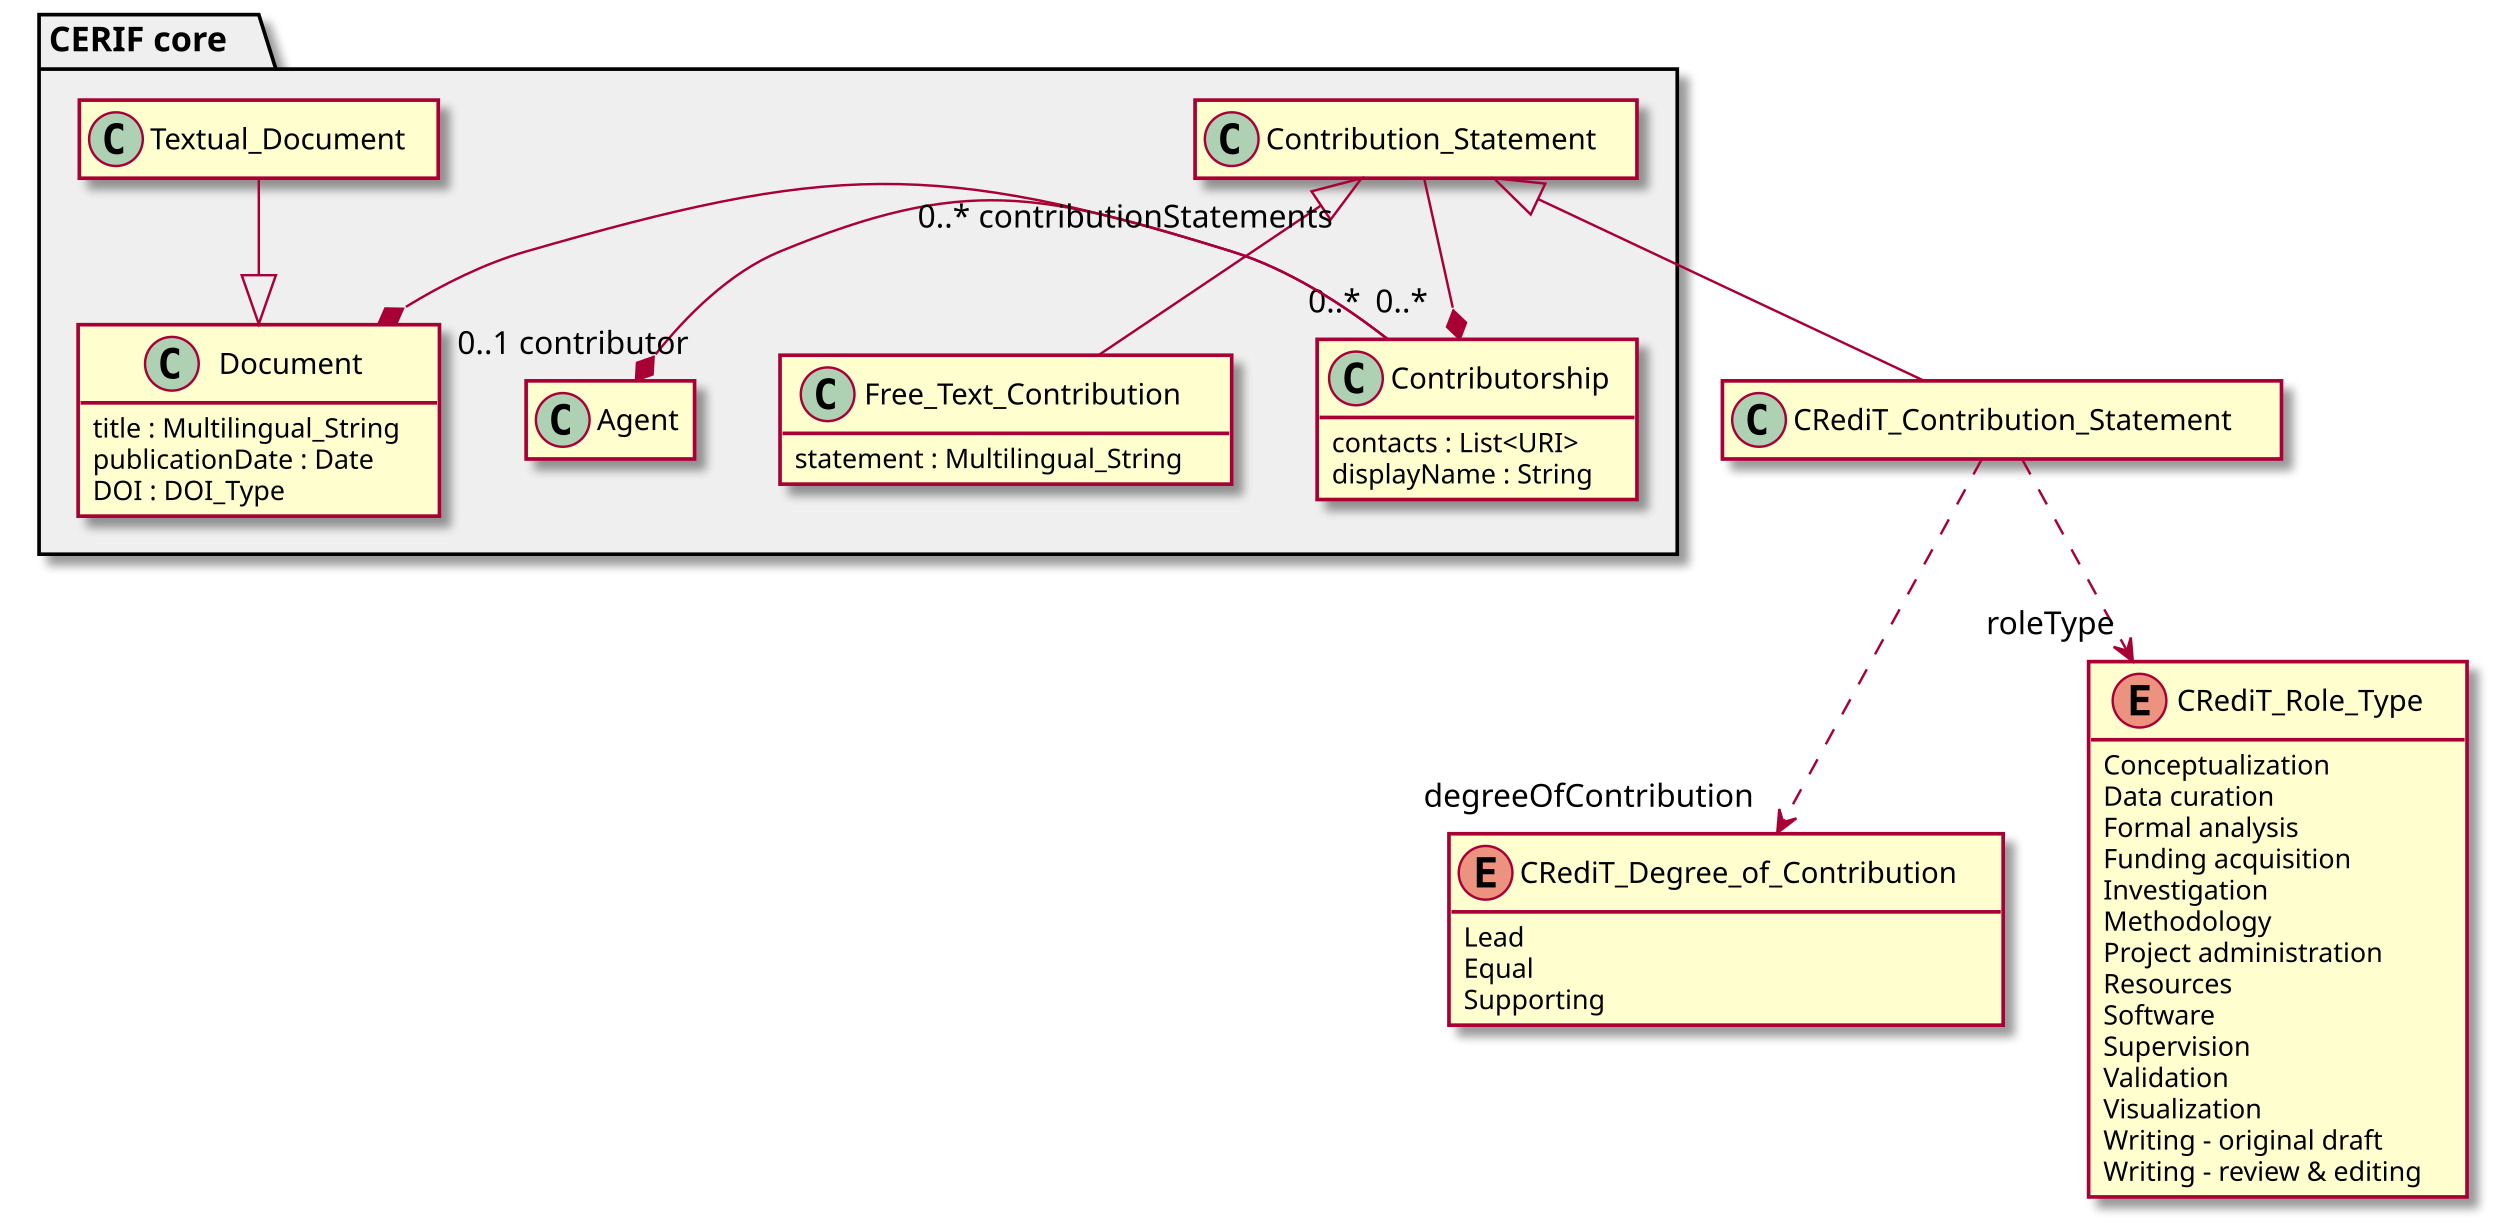
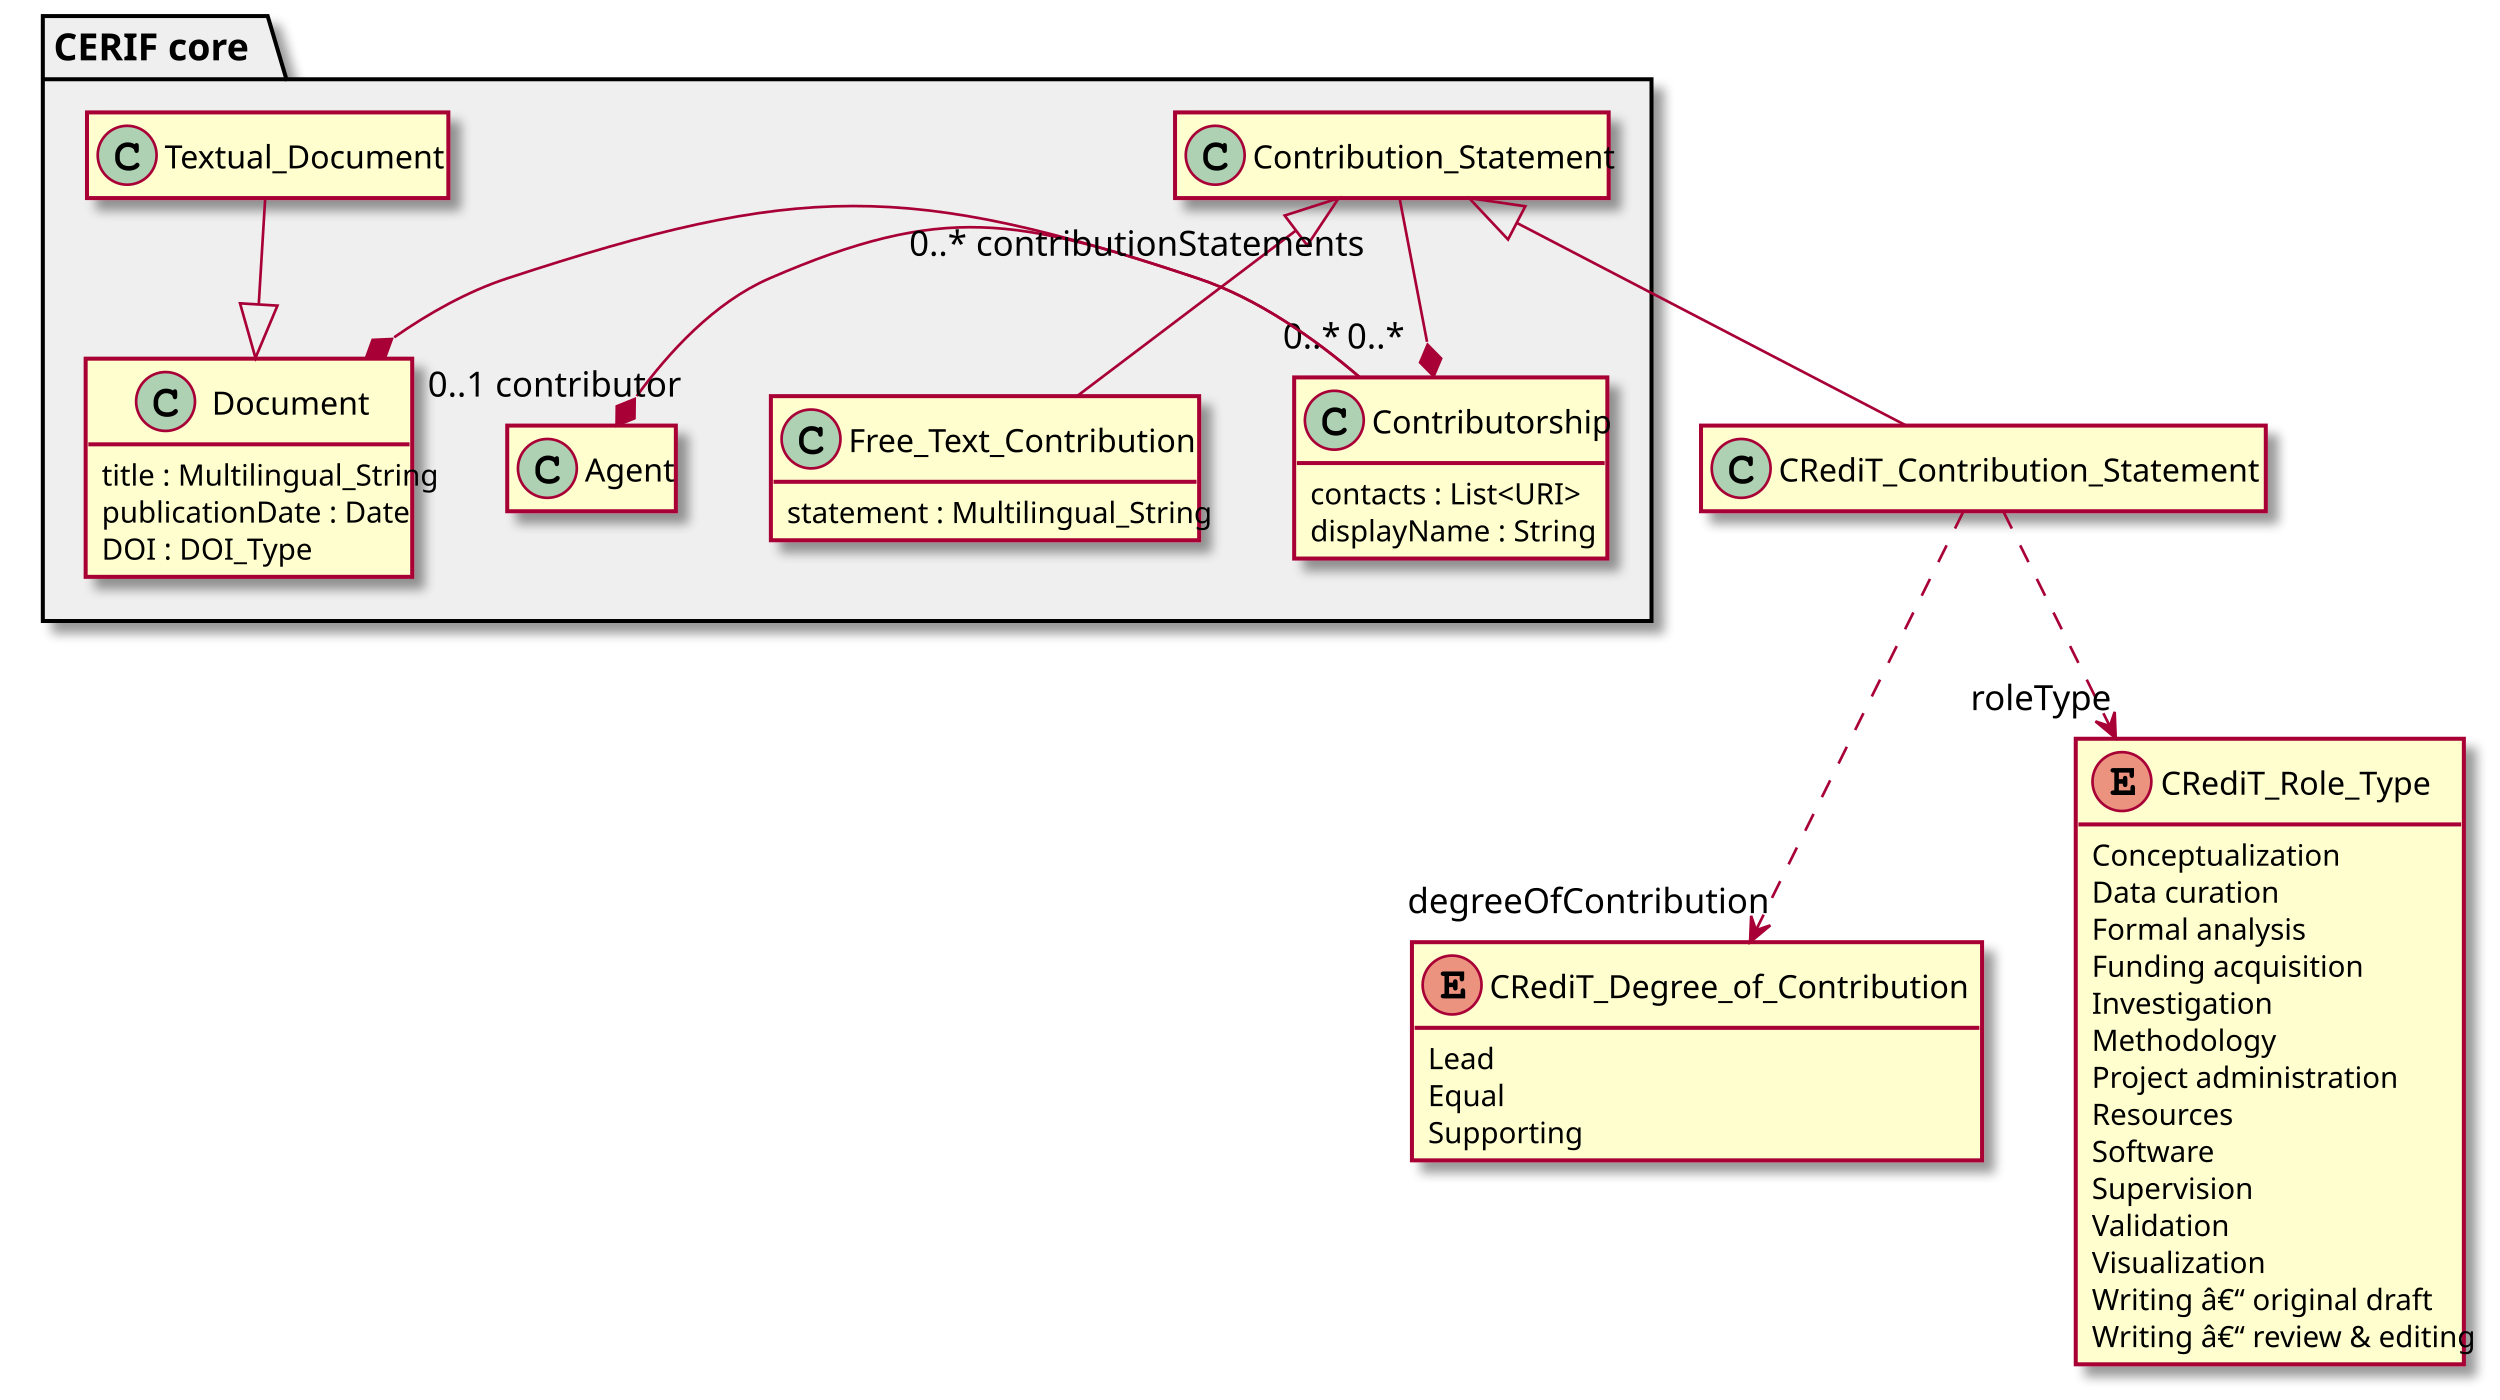
- <svg xmlns="http://www.w3.org/2000/svg" contentScriptType="application/ecmascript" contentStyleType="text/css" height="504px" preserveAspectRatio="none" style="width:1024px;height:504px;background:#FFFFFF;" version="1.1" viewBox="0 0 1024 504" width="1024px" zoomAndPan="magnify">
+ <svg xmlns="http://www.w3.org/2000/svg" contentScriptType="application/ecmascript" contentStyleType="text/css" height="523px" preserveAspectRatio="none" style="width:934px;height:523px;background:#FFFFFF;" version="1.1" viewBox="0 0 934 523" width="934px" zoomAndPan="magnify">
  <defs>
-     <filter height="300%" id="f1c34ge7kkipke" width="300%" x="-1" y="-1">
+     <filter height="300%" id="f1ee1w7j15xcso" width="300%" x="-1" y="-1">
      <feGaussianBlur result="blurOut" stdDeviation="2.0" />
      <feColorMatrix in="blurOut" result="blurOut2" type="matrix" values="0 0 0 0 0 0 0 0 0 0 0 0 0 0 0 0 0 0 .4 0" />
      <feOffset dx="4.0" dy="4.0" in="blurOut2" result="blurOut3" />
      <feBlend in="SourceGraphic" in2="blurOut3" mode="normal" />
    </filter>
  </defs>
  <g>
-     <polygon fill="#EFEFEF" filter="url(#f1c34ge7kkipke)" points="16,6,106,6,113,28.297,687,28.297,687,227,16,227,16,6" style="stroke:#000000;stroke-width:1.5;" />
-     <line style="stroke:#000000;stroke-width:1.5;" x1="16" x2="113" y1="28.297" y2="28.297" />
-     <text fill="#000000" font-family="sans-serif" font-size="14" font-weight="bold" lengthAdjust="spacing" textLength="84" x="20" y="20.995">CERIF core</text>
-     <rect codeLine="7" fill="#FEFECE" filter="url(#f1c34ge7kkipke)" height="78.414" id="Document" style="stroke:#A80036;stroke-width:1.5;" width="148" x="32" y="133" />
-     <ellipse cx="70.4" cy="149" fill="#ADD1B2" rx="11" ry="11" style="stroke:#A80036;stroke-width:1.0;" />
-     <path d="M73.369,154.641 Q72.791,154.938 72.15,155.078 Q71.509,155.234 70.806,155.234 Q68.306,155.234 66.978,153.594 Q65.666,151.938 65.666,148.812 Q65.666,145.688 66.978,144.031 Q68.306,142.375 70.806,142.375 Q71.509,142.375 72.15,142.531 Q72.806,142.688 73.369,142.984 L73.369,145.703 Q72.744,145.125 72.15,144.859 Q71.556,144.578 70.931,144.578 Q69.588,144.578 68.9,145.656 Q68.213,146.719 68.213,148.812 Q68.213,150.906 68.9,151.984 Q69.588,153.047 70.931,153.047 Q71.556,153.047 72.15,152.781 Q72.744,152.5 73.369,151.922 L73.369,154.641 Z " fill="#000000" />
-     <text fill="#000000" font-family="sans-serif" font-size="12" lengthAdjust="spacing" textLength="64" x="89.6" y="153.154">Document</text>
-     <line style="stroke:#A80036;stroke-width:1.5;" x1="33" x2="179" y1="165" y2="165" />
-     <text fill="#000000" font-family="sans-serif" font-size="11" lengthAdjust="spacing" textLength="136" x="38" y="179.21">title : Multilingual_String</text>
-     <text fill="#000000" font-family="sans-serif" font-size="11" lengthAdjust="spacing" textLength="125" x="38" y="192.015">publicationDate : Date</text>
-     <text fill="#000000" font-family="sans-serif" font-size="11" lengthAdjust="spacing" textLength="85" x="38" y="204.82">DOI : DOI_Type</text>
-     <rect codeLine="12" fill="#FEFECE" filter="url(#f1c34ge7kkipke)" height="32" id="Textual_Document" style="stroke:#A80036;stroke-width:1.5;" width="147" x="32.5" y="41" />
-     <ellipse cx="47.5" cy="57" fill="#ADD1B2" rx="11" ry="11" style="stroke:#A80036;stroke-width:1.0;" />
-     <path d="M50.469,62.641 Q49.891,62.938 49.25,63.078 Q48.609,63.234 47.906,63.234 Q45.406,63.234 44.078,61.594 Q42.766,59.938 42.766,56.812 Q42.766,53.688 44.078,52.031 Q45.406,50.375 47.906,50.375 Q48.609,50.375 49.25,50.531 Q49.906,50.688 50.469,50.984 L50.469,53.703 Q49.844,53.125 49.25,52.859 Q48.656,52.578 48.031,52.578 Q46.688,52.578 46,53.656 Q45.312,54.719 45.312,56.812 Q45.312,58.906 46,59.984 Q46.688,61.047 48.031,61.047 Q48.656,61.047 49.25,60.781 Q49.844,60.5 50.469,59.922 L50.469,62.641 Z " fill="#000000" />
-     <text fill="#000000" font-family="sans-serif" font-size="12" lengthAdjust="spacing" textLength="115" x="61.5" y="61.154">Textual_Document</text>
-     <rect codeLine="37" fill="#FEFECE" filter="url(#f1c34ge7kkipke)" height="65.609" id="Contributorship" style="stroke:#A80036;stroke-width:1.5;" width="131" x="539.5" y="139" />
-     <ellipse cx="555.4" cy="155" fill="#ADD1B2" rx="11" ry="11" style="stroke:#A80036;stroke-width:1.0;" />
-     <path d="M558.369,160.641 Q557.791,160.938 557.15,161.078 Q556.509,161.234 555.806,161.234 Q553.306,161.234 551.978,159.594 Q550.666,157.938 550.666,154.812 Q550.666,151.688 551.978,150.031 Q553.306,148.375 555.806,148.375 Q556.509,148.375 557.15,148.531 Q557.806,148.688 558.369,148.984 L558.369,151.703 Q557.744,151.125 557.15,150.859 Q556.556,150.578 555.931,150.578 Q554.587,150.578 553.9,151.656 Q553.212,152.719 553.212,154.812 Q553.212,156.906 553.9,157.984 Q554.587,159.047 555.931,159.047 Q556.556,159.047 557.15,158.781 Q557.744,158.5 558.369,157.922 L558.369,160.641 Z " fill="#000000" />
-     <text fill="#000000" font-family="sans-serif" font-size="12" lengthAdjust="spacing" textLength="97" x="569.6" y="159.154">Contributorship</text>
-     <line style="stroke:#A80036;stroke-width:1.5;" x1="540.5" x2="669.5" y1="171" y2="171" />
-     <text fill="#000000" font-family="sans-serif" font-size="11" lengthAdjust="spacing" textLength="116" x="545.5" y="185.21">contacts : List&lt;URI&gt;</text>
-     <text fill="#000000" font-family="sans-serif" font-size="11" lengthAdjust="spacing" textLength="119" x="545.5" y="198.015">displayName : String</text>
-     <rect codeLine="41" fill="#FEFECE" filter="url(#f1c34ge7kkipke)" height="32" id="Contribution_Statement" style="stroke:#A80036;stroke-width:1.5;" width="181" x="489.5" y="41" />
-     <ellipse cx="504.5" cy="57" fill="#ADD1B2" rx="11" ry="11" style="stroke:#A80036;stroke-width:1.0;" />
-     <path d="M507.469,62.641 Q506.891,62.938 506.25,63.078 Q505.609,63.234 504.906,63.234 Q502.406,63.234 501.078,61.594 Q499.766,59.938 499.766,56.812 Q499.766,53.688 501.078,52.031 Q502.406,50.375 504.906,50.375 Q505.609,50.375 506.25,50.531 Q506.906,50.688 507.469,50.984 L507.469,53.703 Q506.844,53.125 506.25,52.859 Q505.656,52.578 505.031,52.578 Q503.688,52.578 503,53.656 Q502.312,54.719 502.312,56.812 Q502.312,58.906 503,59.984 Q503.688,61.047 505.031,61.047 Q505.656,61.047 506.25,60.781 Q506.844,60.5 507.469,59.922 L507.469,62.641 Z " fill="#000000" />
-     <text fill="#000000" font-family="sans-serif" font-size="12" lengthAdjust="spacing" textLength="149" x="518.5" y="61.154">Contribution_Statement</text>
-     <rect codeLine="43" fill="#FEFECE" filter="url(#f1c34ge7kkipke)" height="52.805" id="Free_Text_Contribution" style="stroke:#A80036;stroke-width:1.5;" width="185" x="319.5" y="145.5" />
-     <ellipse cx="339" cy="161.5" fill="#ADD1B2" rx="11" ry="11" style="stroke:#A80036;stroke-width:1.0;" />
-     <path d="M341.969,167.141 Q341.391,167.438 340.75,167.578 Q340.109,167.734 339.406,167.734 Q336.906,167.734 335.578,166.094 Q334.266,164.438 334.266,161.312 Q334.266,158.188 335.578,156.531 Q336.906,154.875 339.406,154.875 Q340.109,154.875 340.75,155.031 Q341.406,155.188 341.969,155.484 L341.969,158.203 Q341.344,157.625 340.75,157.359 Q340.156,157.078 339.531,157.078 Q338.188,157.078 337.5,158.156 Q336.812,159.219 336.812,161.312 Q336.812,163.406 337.5,164.484 Q338.188,165.547 339.531,165.547 Q340.156,165.547 340.75,165.281 Q341.344,165 341.969,164.422 L341.969,167.141 Z " fill="#000000" />
-     <text fill="#000000" font-family="sans-serif" font-size="12" lengthAdjust="spacing" textLength="143" x="354" y="165.654">Free_Text_Contribution</text>
-     <line style="stroke:#A80036;stroke-width:1.5;" x1="320.5" x2="503.5" y1="177.5" y2="177.5" />
-     <text fill="#000000" font-family="sans-serif" font-size="11" lengthAdjust="spacing" textLength="173" x="325.5" y="191.71">statement : Multilingual_String</text>
-     <rect fill="#FEFECE" filter="url(#f1c34ge7kkipke)" height="32" id="Agent" style="stroke:#A80036;stroke-width:1.5;" width="69" x="215.5" y="156" />
-     <ellipse cx="230.5" cy="172" fill="#ADD1B2" rx="11" ry="11" style="stroke:#A80036;stroke-width:1.0;" />
-     <path d="M233.469,177.641 Q232.891,177.938 232.25,178.078 Q231.609,178.234 230.906,178.234 Q228.406,178.234 227.078,176.594 Q225.766,174.938 225.766,171.812 Q225.766,168.688 227.078,167.031 Q228.406,165.375 230.906,165.375 Q231.609,165.375 232.25,165.531 Q232.906,165.688 233.469,165.984 L233.469,168.703 Q232.844,168.125 232.25,167.859 Q231.656,167.578 231.031,167.578 Q229.688,167.578 229,168.656 Q228.312,169.719 228.312,171.812 Q228.312,173.906 229,174.984 Q229.688,176.047 231.031,176.047 Q231.656,176.047 232.25,175.781 Q232.844,175.5 233.469,174.922 L233.469,177.641 Z " fill="#000000" />
-     <text fill="#000000" font-family="sans-serif" font-size="12" lengthAdjust="spacing" textLength="37" x="244.5" y="176.154">Agent</text>
-     <rect codeLine="50" fill="#FEFECE" filter="url(#f1c34ge7kkipke)" height="32" id="CRediT_Contribution_Statement" style="stroke:#A80036;stroke-width:1.5;" width="229" x="705.5" y="156" />
-     <ellipse cx="720.5" cy="172" fill="#ADD1B2" rx="11" ry="11" style="stroke:#A80036;stroke-width:1.0;" />
-     <path d="M723.469,177.641 Q722.891,177.938 722.25,178.078 Q721.609,178.234 720.906,178.234 Q718.406,178.234 717.078,176.594 Q715.766,174.938 715.766,171.812 Q715.766,168.688 717.078,167.031 Q718.406,165.375 720.906,165.375 Q721.609,165.375 722.25,165.531 Q722.906,165.688 723.469,165.984 L723.469,168.703 Q722.844,168.125 722.25,167.859 Q721.656,167.578 721.031,167.578 Q719.688,167.578 719,168.656 Q718.312,169.719 718.312,171.812 Q718.312,173.906 719,174.984 Q719.688,176.047 721.031,176.047 Q721.656,176.047 722.25,175.781 Q722.844,175.5 723.469,174.922 L723.469,177.641 Z " fill="#000000" />
-     <text fill="#000000" font-family="sans-serif" font-size="12" lengthAdjust="spacing" textLength="197" x="734.5" y="176.154">CRediT_Contribution_Statement</text>
-     <rect codeLine="52" fill="#FEFECE" filter="url(#f1c34ge7kkipke)" height="78.414" id="CRediT_Degree_of_Contribution" style="stroke:#A80036;stroke-width:1.5;" width="227" x="593.5" y="341.5" />
-     <ellipse cx="608.5" cy="357.5" fill="#EB937F" rx="11" ry="11" style="stroke:#A80036;stroke-width:1.0;" />
-     <path d="M612.609,363.5 L604.891,363.5 L604.891,351.109 L612.609,351.109 L612.609,353.266 L607.344,353.266 L607.344,355.938 L612.109,355.938 L612.109,358.094 L607.344,358.094 L607.344,361.344 L612.609,361.344 L612.609,363.5 Z " fill="#000000" />
-     <text fill="#000000" font-family="sans-serif" font-size="12" lengthAdjust="spacing" textLength="195" x="622.5" y="361.654">CRediT_Degree_of_Contribution</text>
-     <line style="stroke:#A80036;stroke-width:1.5;" x1="594.5" x2="819.5" y1="373.5" y2="373.5" />
-     <text fill="#000000" font-family="sans-serif" font-size="11" lengthAdjust="spacing" textLength="27" x="599.5" y="387.71">Lead</text>
-     <text fill="#000000" font-family="sans-serif" font-size="11" lengthAdjust="spacing" textLength="31" x="599.5" y="400.515">Equal</text>
-     <text fill="#000000" font-family="sans-serif" font-size="11" lengthAdjust="spacing" textLength="62" x="599.5" y="413.32">Supporting</text>
-     <rect codeLine="57" fill="#FEFECE" filter="url(#f1c34ge7kkipke)" height="219.266" id="CRediT_Role_Type" style="stroke:#A80036;stroke-width:1.5;" width="155" x="855.5" y="271" />
-     <ellipse cx="876.35" cy="287" fill="#EB937F" rx="11" ry="11" style="stroke:#A80036;stroke-width:1.0;" />
-     <path d="M880.459,293 L872.741,293 L872.741,280.609 L880.459,280.609 L880.459,282.766 L875.194,282.766 L875.194,285.438 L879.959,285.438 L879.959,287.594 L875.194,287.594 L875.194,290.844 L880.459,290.844 L880.459,293 Z " fill="#000000" />
-     <text fill="#000000" font-family="sans-serif" font-size="12" lengthAdjust="spacing" textLength="110" x="891.65" y="291.154">CRediT_Role_Type</text>
-     <line style="stroke:#A80036;stroke-width:1.5;" x1="856.5" x2="1009.5" y1="303" y2="303" />
-     <text fill="#000000" font-family="sans-serif" font-size="11" lengthAdjust="spacing" textLength="99" x="861.5" y="317.21">Conceptualization</text>
-     <text fill="#000000" font-family="sans-serif" font-size="11" lengthAdjust="spacing" textLength="76" x="861.5" y="330.015">Data curation</text>
-     <text fill="#000000" font-family="sans-serif" font-size="11" lengthAdjust="spacing" textLength="90" x="861.5" y="342.82">Formal analysis</text>
-     <text fill="#000000" font-family="sans-serif" font-size="11" lengthAdjust="spacing" textLength="109" x="861.5" y="355.625">Funding acquisition</text>
-     <text fill="#000000" font-family="sans-serif" font-size="11" lengthAdjust="spacing" textLength="72" x="861.5" y="368.429">Investigation</text>
-     <text fill="#000000" font-family="sans-serif" font-size="11" lengthAdjust="spacing" textLength="71" x="861.5" y="381.234">Methodology</text>
-     <text fill="#000000" font-family="sans-serif" font-size="11" lengthAdjust="spacing" textLength="125" x="861.5" y="394.039">Project administration</text>
-     <text fill="#000000" font-family="sans-serif" font-size="11" lengthAdjust="spacing" textLength="60" x="861.5" y="406.843">Resources</text>
-     <text fill="#000000" font-family="sans-serif" font-size="11" lengthAdjust="spacing" textLength="51" x="861.5" y="419.648">Software</text>
-     <text fill="#000000" font-family="sans-serif" font-size="11" lengthAdjust="spacing" textLength="67" x="861.5" y="432.453">Supervision</text>
-     <text fill="#000000" font-family="sans-serif" font-size="11" lengthAdjust="spacing" textLength="55" x="861.5" y="445.257">Validation</text>
-     <text fill="#000000" font-family="sans-serif" font-size="11" lengthAdjust="spacing" textLength="70" x="861.5" y="458.062">Visualization</text>
-     <text fill="#000000" font-family="sans-serif" font-size="11" lengthAdjust="spacing" textLength="123" x="861.5" y="470.867">Writing - original draft</text>
-     <text fill="#000000" font-family="sans-serif" font-size="11" lengthAdjust="spacing" textLength="143" x="861.5" y="483.671">Writing - review &amp; editing</text>
-     <path codeLine="87" d="M106,73.24 C106,83.62 106,98.08 106,112.7 " fill="none" id="Textual_Document-to-Document" style="stroke:#A80036;stroke-width:1.0;" />
-     <polygon fill="none" points="113,112.72,106,132.72,99,112.72,113,112.72" style="stroke:#A80036;stroke-width:1.0;" />
-     <path codeLine="67" d="M540.83,84.35 C513.52,102.71 477.28,127.09 450.19,145.31 " fill="none" id="Contribution_Statement-backto-Free_Text_Contribution" style="stroke:#A80036;stroke-width:1.0;" />
-     <polygon fill="none" points="537.19,78.36,557.69,73.01,545,89.98,537.19,78.36" style="stroke:#A80036;stroke-width:1.0;" />
-     <path codeLine="70" d="M568.28,138.83 C550.39,124.87 527.75,110.21 504.5,103 C381.82,64.94 338.9,67.36 215.5,103 C198.47,107.92 181.54,116.36 166.26,125.68 " fill="none" id="Contributorship-to-Document" style="stroke:#A80036;stroke-width:1.0;" />
-     <polygon fill="#A80036" points="154.92,132.94,162.13,133.076,165.029,126.474,157.819,126.337,154.92,132.94" style="stroke:#A80036;stroke-width:1.0;" />
-     <text fill="#000000" font-family="sans-serif" font-size="13" lengthAdjust="spacing" textLength="23" x="535.787" y="127.942">0..*</text>
-     <path codeLine="73" d="M268.53,145.12 C280.93,129.62 298.75,111.55 319.5,103 C395.52,71.67 425.97,78.64 504.5,103 C527.75,110.21 550.39,124.87 568.28,138.83 " fill="none" id="Agent-backto-Contributorship" style="stroke:#A80036;stroke-width:1.0;" />
-     <polygon fill="#A80036" points="260.49,155.79,267.296,153.406,267.713,146.207,260.907,148.591,260.49,155.79" style="stroke:#A80036;stroke-width:1.0;" />
-     <text fill="#000000" font-family="sans-serif" font-size="13" lengthAdjust="spacing" textLength="98" x="187.303" y="144.972">0..1 contributor</text>
-     <text fill="#000000" font-family="sans-serif" font-size="13" lengthAdjust="spacing" textLength="23" x="563.315" y="127.942">0..*</text>
-     <path codeLine="77" d="M583.37,73.24 C586.37,86.78 590.9,107.28 595.05,126.01 " fill="none" id="Contribution_Statement-to-Contributorship" style="stroke:#A80036;stroke-width:1.0;" />
-     <polygon fill="#A80036" points="597.9,138.9,600.506,132.176,595.301,127.185,592.696,133.909,597.9,138.9" style="stroke:#A80036;stroke-width:1.0;" />
-     <text fill="#000000" font-family="sans-serif" font-size="13" lengthAdjust="spacing" textLength="179" x="375.839" y="93.193">0..* contributionStatements</text>
-     <path codeLine="97" d="M630.1,81.59 C677.62,103.96 747.59,136.91 788,155.93 " fill="none" id="Contribution_Statement-backto-CRediT_Contribution_Statement" style="stroke:#A80036;stroke-width:1.0;" />
-     <polygon fill="none" points="626.98,87.86,611.87,73.01,632.95,75.19,626.98,87.86" style="stroke:#A80036;stroke-width:1.0;" />
-     <path codeLine="111" d="M828.31,188.18 C837.76,205.45 854.09,235.3 871.08,266.35 " fill="none" id="CRediT_Contribution_Statement-to-CRediT_Role_Type" style="stroke:#A80036;stroke-width:1.0;stroke-dasharray:7.0,7.0;" />
-     <polygon fill="#A80036" points="873.59,270.93,872.779,261.115,871.19,266.544,865.761,264.955,873.59,270.93" style="stroke:#A80036;stroke-width:1.0;" />
-     <text fill="#000000" font-family="sans-serif" font-size="13" lengthAdjust="spacing" textLength="54" x="813.514" y="259.761">roleType</text>
-     <path codeLine="112" d="M811.69,188.18 C794.75,219.13 755.71,290.49 730.38,336.77 " fill="none" id="CRediT_Contribution_Statement-to-CRediT_Degree_of_Contribution" style="stroke:#A80036;stroke-width:1.0;stroke-dasharray:7.0,7.0;" />
-     <polygon fill="#A80036" points="727.97,341.17,735.799,335.195,730.37,336.784,728.782,331.355,727.97,341.17" style="stroke:#A80036;stroke-width:1.0;" />
-     <text fill="#000000" font-family="sans-serif" font-size="13" lengthAdjust="spacing" textLength="137" x="583.098" y="330.457">degreeOfContribution</text>
+     <polygon fill="#EFEFEF" filter="url(#f1ee1w7j15xcso)" points="16,6,100,6,107,29.609,617,29.609,617,232,16,232,16,6" style="stroke:#000000;stroke-width:1.5;" />
+     <line style="stroke:#000000;stroke-width:1.5;" x1="16" x2="107" y1="29.609" y2="29.609" />
+     <text fill="#000000" font-family="sans-serif" font-size="14" font-weight="bold" lengthAdjust="spacing" textLength="78" x="20" y="22.533">CERIF core</text>
+     <rect codeLine="7" fill="#FEFECE" filter="url(#f1ee1w7j15xcso)" height="81.508" id="Document" style="stroke:#A80036;stroke-width:1.5;" width="122" x="32" y="134" />
+     <ellipse cx="61.85" cy="150" fill="#ADD1B2" rx="11" ry="11" style="stroke:#A80036;stroke-width:1.0;" />
+     <path d="M64.616,145.875 Q64.772,145.656 64.959,145.547 Q65.147,145.438 65.366,145.438 Q65.741,145.438 65.975,145.695 Q66.209,145.953 66.209,146.562 L66.209,148.016 Q66.209,148.625 65.975,148.891 Q65.741,149.156 65.366,149.156 Q65.022,149.156 64.819,148.953 Q64.616,148.766 64.506,148.25 Q64.459,147.891 64.272,147.703 Q63.944,147.328 63.334,147.109 Q62.725,146.891 62.1,146.891 Q61.334,146.891 60.702,147.219 Q60.069,147.547 59.577,148.297 Q59.084,149.047 59.084,150.078 L59.084,151.172 Q59.084,152.406 59.975,153.227 Q60.866,154.047 62.459,154.047 Q63.397,154.047 64.053,153.797 Q64.444,153.641 64.866,153.203 Q65.131,152.938 65.28,152.859 Q65.428,152.781 65.631,152.781 Q65.959,152.781 66.217,153.039 Q66.475,153.297 66.475,153.641 Q66.475,153.984 66.131,154.391 Q65.631,154.969 64.834,155.297 Q63.756,155.75 62.459,155.75 Q60.944,155.75 59.741,155.125 Q58.756,154.625 58.069,153.555 Q57.381,152.484 57.381,151.203 L57.381,150.047 Q57.381,148.719 57.998,147.57 Q58.616,146.422 59.709,145.805 Q60.803,145.188 62.038,145.188 Q62.772,145.188 63.42,145.352 Q64.069,145.516 64.616,145.875 Z " fill="#000000" />
+     <text fill="#000000" font-family="sans-serif" font-size="12" lengthAdjust="spacing" textLength="57" x="79.15" y="154.91">Document</text>
+     <line style="stroke:#A80036;stroke-width:1.5;" x1="33" x2="153" y1="166" y2="166" />
+     <text fill="#000000" font-family="sans-serif" font-size="11" lengthAdjust="spacing" textLength="110" x="38" y="181.419">title : Multilingual_String</text>
+     <text fill="#000000" font-family="sans-serif" font-size="11" lengthAdjust="spacing" textLength="104" x="38" y="195.255">publicationDate : Date</text>
+     <text fill="#000000" font-family="sans-serif" font-size="11" lengthAdjust="spacing" textLength="73" x="38" y="209.091">DOI : DOI_Type</text>
+     <rect codeLine="12" fill="#FEFECE" filter="url(#f1ee1w7j15xcso)" height="32" id="Textual_Document" style="stroke:#A80036;stroke-width:1.5;" width="135" x="32.5" y="42" />
+     <ellipse cx="47.5" cy="58" fill="#ADD1B2" rx="11" ry="11" style="stroke:#A80036;stroke-width:1.0;" />
+     <path d="M50.266,53.875 Q50.422,53.656 50.609,53.547 Q50.797,53.438 51.016,53.438 Q51.391,53.438 51.625,53.695 Q51.859,53.953 51.859,54.562 L51.859,56.016 Q51.859,56.625 51.625,56.891 Q51.391,57.156 51.016,57.156 Q50.672,57.156 50.469,56.953 Q50.266,56.766 50.156,56.25 Q50.109,55.891 49.922,55.703 Q49.594,55.328 48.984,55.109 Q48.375,54.891 47.75,54.891 Q46.984,54.891 46.352,55.219 Q45.719,55.547 45.227,56.297 Q44.734,57.047 44.734,58.078 L44.734,59.172 Q44.734,60.406 45.625,61.227 Q46.516,62.047 48.109,62.047 Q49.047,62.047 49.703,61.797 Q50.094,61.641 50.516,61.203 Q50.781,60.938 50.93,60.859 Q51.078,60.781 51.281,60.781 Q51.609,60.781 51.867,61.039 Q52.125,61.297 52.125,61.641 Q52.125,61.984 51.781,62.391 Q51.281,62.969 50.484,63.297 Q49.406,63.75 48.109,63.75 Q46.594,63.75 45.391,63.125 Q44.406,62.625 43.719,61.555 Q43.031,60.484 43.031,59.203 L43.031,58.047 Q43.031,56.719 43.648,55.57 Q44.266,54.422 45.359,53.805 Q46.453,53.188 47.688,53.188 Q48.422,53.188 49.07,53.352 Q49.719,53.516 50.266,53.875 Z " fill="#000000" />
+     <text fill="#000000" font-family="sans-serif" font-size="12" lengthAdjust="spacing" textLength="103" x="61.5" y="62.91">Textual_Document</text>
+     <rect codeLine="37" fill="#FEFECE" filter="url(#f1ee1w7j15xcso)" height="67.672" id="Contributorship" style="stroke:#A80036;stroke-width:1.5;" width="117" x="483.5" y="141" />
+     <ellipse cx="498.5" cy="157" fill="#ADD1B2" rx="11" ry="11" style="stroke:#A80036;stroke-width:1.0;" />
+     <path d="M501.266,152.875 Q501.422,152.656 501.609,152.547 Q501.797,152.438 502.016,152.438 Q502.391,152.438 502.625,152.695 Q502.859,152.953 502.859,153.562 L502.859,155.016 Q502.859,155.625 502.625,155.891 Q502.391,156.156 502.016,156.156 Q501.672,156.156 501.469,155.953 Q501.266,155.766 501.156,155.25 Q501.109,154.891 500.922,154.703 Q500.594,154.328 499.984,154.109 Q499.375,153.891 498.75,153.891 Q497.984,153.891 497.352,154.219 Q496.719,154.547 496.227,155.297 Q495.734,156.047 495.734,157.078 L495.734,158.172 Q495.734,159.406 496.625,160.227 Q497.516,161.047 499.109,161.047 Q500.047,161.047 500.703,160.797 Q501.094,160.641 501.516,160.203 Q501.781,159.938 501.93,159.859 Q502.078,159.781 502.281,159.781 Q502.609,159.781 502.867,160.039 Q503.125,160.297 503.125,160.641 Q503.125,160.984 502.781,161.391 Q502.281,161.969 501.484,162.297 Q500.406,162.75 499.109,162.75 Q497.594,162.75 496.391,162.125 Q495.406,161.625 494.719,160.555 Q494.031,159.484 494.031,158.203 L494.031,157.047 Q494.031,155.719 494.648,154.57 Q495.266,153.422 496.359,152.805 Q497.453,152.188 498.688,152.188 Q499.422,152.188 500.07,152.352 Q500.719,152.516 501.266,152.875 Z " fill="#000000" />
+     <text fill="#000000" font-family="sans-serif" font-size="12" lengthAdjust="spacing" textLength="85" x="512.5" y="161.91">Contributorship</text>
+     <line style="stroke:#A80036;stroke-width:1.5;" x1="484.5" x2="599.5" y1="173" y2="173" />
+     <text fill="#000000" font-family="sans-serif" font-size="11" lengthAdjust="spacing" textLength="96" x="489.5" y="188.419">contacts : List&lt;URI&gt;</text>
+     <text fill="#000000" font-family="sans-serif" font-size="11" lengthAdjust="spacing" textLength="98" x="489.5" y="202.255">displayName : String</text>
+     <rect codeLine="41" fill="#FEFECE" filter="url(#f1ee1w7j15xcso)" height="32" id="Contribution_Statement" style="stroke:#A80036;stroke-width:1.5;" width="162" x="439" y="42" />
+     <ellipse cx="454" cy="58" fill="#ADD1B2" rx="11" ry="11" style="stroke:#A80036;stroke-width:1.0;" />
+     <path d="M456.766,53.875 Q456.922,53.656 457.109,53.547 Q457.297,53.438 457.516,53.438 Q457.891,53.438 458.125,53.695 Q458.359,53.953 458.359,54.562 L458.359,56.016 Q458.359,56.625 458.125,56.891 Q457.891,57.156 457.516,57.156 Q457.172,57.156 456.969,56.953 Q456.766,56.766 456.656,56.25 Q456.609,55.891 456.422,55.703 Q456.094,55.328 455.484,55.109 Q454.875,54.891 454.25,54.891 Q453.484,54.891 452.852,55.219 Q452.219,55.547 451.727,56.297 Q451.234,57.047 451.234,58.078 L451.234,59.172 Q451.234,60.406 452.125,61.227 Q453.016,62.047 454.609,62.047 Q455.547,62.047 456.203,61.797 Q456.594,61.641 457.016,61.203 Q457.281,60.938 457.43,60.859 Q457.578,60.781 457.781,60.781 Q458.109,60.781 458.367,61.039 Q458.625,61.297 458.625,61.641 Q458.625,61.984 458.281,62.391 Q457.781,62.969 456.984,63.297 Q455.906,63.75 454.609,63.75 Q453.094,63.75 451.891,63.125 Q450.906,62.625 450.219,61.555 Q449.531,60.484 449.531,59.203 L449.531,58.047 Q449.531,56.719 450.148,55.57 Q450.766,54.422 451.859,53.805 Q452.953,53.188 454.188,53.188 Q454.922,53.188 455.57,53.352 Q456.219,53.516 456.766,53.875 Z " fill="#000000" />
+     <text fill="#000000" font-family="sans-serif" font-size="12" lengthAdjust="spacing" textLength="130" x="468" y="62.91">Contribution_Statement</text>
+     <rect codeLine="43" fill="#FEFECE" filter="url(#f1ee1w7j15xcso)" height="53.836" id="Free_Text_Contribution" style="stroke:#A80036;stroke-width:1.5;" width="160" x="288" y="148" />
+     <ellipse cx="303" cy="164" fill="#ADD1B2" rx="11" ry="11" style="stroke:#A80036;stroke-width:1.0;" />
+     <path d="M305.766,159.875 Q305.922,159.656 306.109,159.547 Q306.297,159.438 306.516,159.438 Q306.891,159.438 307.125,159.695 Q307.359,159.953 307.359,160.562 L307.359,162.016 Q307.359,162.625 307.125,162.891 Q306.891,163.156 306.516,163.156 Q306.172,163.156 305.969,162.953 Q305.766,162.766 305.656,162.25 Q305.609,161.891 305.422,161.703 Q305.094,161.328 304.484,161.109 Q303.875,160.891 303.25,160.891 Q302.484,160.891 301.852,161.219 Q301.219,161.547 300.727,162.297 Q300.234,163.047 300.234,164.078 L300.234,165.172 Q300.234,166.406 301.125,167.227 Q302.016,168.047 303.609,168.047 Q304.547,168.047 305.203,167.797 Q305.594,167.641 306.016,167.203 Q306.281,166.938 306.43,166.859 Q306.578,166.781 306.781,166.781 Q307.109,166.781 307.367,167.039 Q307.625,167.297 307.625,167.641 Q307.625,167.984 307.281,168.391 Q306.781,168.969 305.984,169.297 Q304.906,169.75 303.609,169.75 Q302.094,169.75 300.891,169.125 Q299.906,168.625 299.219,167.555 Q298.531,166.484 298.531,165.203 L298.531,164.047 Q298.531,162.719 299.148,161.57 Q299.766,160.422 300.859,159.805 Q301.953,159.188 303.188,159.188 Q303.922,159.188 304.57,159.352 Q305.219,159.516 305.766,159.875 Z " fill="#000000" />
+     <text fill="#000000" font-family="sans-serif" font-size="12" lengthAdjust="spacing" textLength="128" x="317" y="168.91">Free_Text_Contribution</text>
+     <line style="stroke:#A80036;stroke-width:1.5;" x1="289" x2="447" y1="180" y2="180" />
+     <text fill="#000000" font-family="sans-serif" font-size="11" lengthAdjust="spacing" textLength="141" x="294" y="195.419">statement : Multilingual_String</text>
+     <rect fill="#FEFECE" filter="url(#f1ee1w7j15xcso)" height="32" id="Agent" style="stroke:#A80036;stroke-width:1.5;" width="63" x="189.5" y="159" />
+     <ellipse cx="204.5" cy="175" fill="#ADD1B2" rx="11" ry="11" style="stroke:#A80036;stroke-width:1.0;" />
+     <path d="M207.266,170.875 Q207.422,170.656 207.609,170.547 Q207.797,170.438 208.016,170.438 Q208.391,170.438 208.625,170.695 Q208.859,170.953 208.859,171.562 L208.859,173.016 Q208.859,173.625 208.625,173.891 Q208.391,174.156 208.016,174.156 Q207.672,174.156 207.469,173.953 Q207.266,173.766 207.156,173.25 Q207.109,172.891 206.922,172.703 Q206.594,172.328 205.984,172.109 Q205.375,171.891 204.75,171.891 Q203.984,171.891 203.352,172.219 Q202.719,172.547 202.227,173.297 Q201.734,174.047 201.734,175.078 L201.734,176.172 Q201.734,177.406 202.625,178.227 Q203.516,179.047 205.109,179.047 Q206.047,179.047 206.703,178.797 Q207.094,178.641 207.516,178.203 Q207.781,177.938 207.93,177.859 Q208.078,177.781 208.281,177.781 Q208.609,177.781 208.867,178.039 Q209.125,178.297 209.125,178.641 Q209.125,178.984 208.781,179.391 Q208.281,179.969 207.484,180.297 Q206.406,180.75 205.109,180.75 Q203.594,180.75 202.391,180.125 Q201.406,179.625 200.719,178.555 Q200.031,177.484 200.031,176.203 L200.031,175.047 Q200.031,173.719 200.648,172.57 Q201.266,171.422 202.359,170.805 Q203.453,170.188 204.688,170.188 Q205.422,170.188 206.07,170.352 Q206.719,170.516 207.266,170.875 Z " fill="#000000" />
+     <text fill="#000000" font-family="sans-serif" font-size="12" lengthAdjust="spacing" textLength="31" x="218.5" y="179.91">Agent</text>
+     <rect codeLine="50" fill="#FEFECE" filter="url(#f1ee1w7j15xcso)" height="32" id="CRediT_Contribution_Statement" style="stroke:#A80036;stroke-width:1.5;" width="211" x="635.5" y="159" />
+     <ellipse cx="650.5" cy="175" fill="#ADD1B2" rx="11" ry="11" style="stroke:#A80036;stroke-width:1.0;" />
+     <path d="M653.266,170.875 Q653.422,170.656 653.609,170.547 Q653.797,170.438 654.016,170.438 Q654.391,170.438 654.625,170.695 Q654.859,170.953 654.859,171.562 L654.859,173.016 Q654.859,173.625 654.625,173.891 Q654.391,174.156 654.016,174.156 Q653.672,174.156 653.469,173.953 Q653.266,173.766 653.156,173.25 Q653.109,172.891 652.922,172.703 Q652.594,172.328 651.984,172.109 Q651.375,171.891 650.75,171.891 Q649.984,171.891 649.352,172.219 Q648.719,172.547 648.227,173.297 Q647.734,174.047 647.734,175.078 L647.734,176.172 Q647.734,177.406 648.625,178.227 Q649.516,179.047 651.109,179.047 Q652.047,179.047 652.703,178.797 Q653.094,178.641 653.516,178.203 Q653.781,177.938 653.93,177.859 Q654.078,177.781 654.281,177.781 Q654.609,177.781 654.867,178.039 Q655.125,178.297 655.125,178.641 Q655.125,178.984 654.781,179.391 Q654.281,179.969 653.484,180.297 Q652.406,180.75 651.109,180.75 Q649.594,180.75 648.391,180.125 Q647.406,179.625 646.719,178.555 Q646.031,177.484 646.031,176.203 L646.031,175.047 Q646.031,173.719 646.648,172.57 Q647.266,171.422 648.359,170.805 Q649.453,170.188 650.688,170.188 Q651.422,170.188 652.07,170.352 Q652.719,170.516 653.266,170.875 Z " fill="#000000" />
+     <text fill="#000000" font-family="sans-serif" font-size="12" lengthAdjust="spacing" textLength="179" x="664.5" y="179.91">CRediT_Contribution_Statement</text>
+     <rect codeLine="52" fill="#FEFECE" filter="url(#f1ee1w7j15xcso)" height="81.508" id="CRediT_Degree_of_Contribution" style="stroke:#A80036;stroke-width:1.5;" width="213" x="527.5" y="352" />
+     <ellipse cx="542.5" cy="368" fill="#EB937F" rx="11" ry="11" style="stroke:#A80036;stroke-width:1.0;" />
+     <path d="M541.359,368.797 L541.359,371.297 L545.688,371.297 L545.688,370.375 Q545.688,369.766 545.93,369.5 Q546.172,369.234 546.547,369.234 Q546.922,369.234 547.156,369.5 Q547.391,369.766 547.391,370.375 L547.391,373 L539.391,373 Q538.766,373 538.508,372.766 Q538.25,372.531 538.25,372.141 Q538.25,371.766 538.516,371.531 Q538.781,371.297 539.391,371.297 L539.656,371.297 L539.656,364.641 L539.391,364.641 Q538.766,364.641 538.508,364.406 Q538.25,364.172 538.25,363.781 Q538.25,363.406 538.508,363.172 Q538.766,362.938 539.391,362.938 L547.016,362.938 L547.016,365.531 Q547.016,366.141 546.789,366.398 Q546.562,366.656 546.172,366.656 Q545.797,366.656 545.562,366.398 Q545.328,366.141 545.328,365.531 L545.328,364.641 L541.359,364.641 L541.359,367.094 L542.844,367.094 Q542.844,366.438 542.969,366.25 Q543.234,365.844 543.703,365.844 Q544.078,365.844 544.312,366.102 Q544.547,366.359 544.547,366.969 L544.547,368.938 Q544.547,369.484 544.422,369.672 Q544.156,370.062 543.703,370.062 Q543.234,370.062 542.969,369.656 Q542.844,369.469 542.844,368.797 L541.359,368.797 Z " fill="#000000" />
+     <text fill="#000000" font-family="sans-serif" font-size="12" lengthAdjust="spacing" textLength="181" x="556.5" y="372.91">CRediT_Degree_of_Contribution</text>
+     <line style="stroke:#A80036;stroke-width:1.5;" x1="528.5" x2="739.5" y1="384" y2="384" />
+     <text fill="#000000" font-family="sans-serif" font-size="11" lengthAdjust="spacing" textLength="24" x="533.5" y="399.419">Lead</text>
+     <text fill="#000000" font-family="sans-serif" font-size="11" lengthAdjust="spacing" textLength="26" x="533.5" y="413.255">Equal</text>
+     <text fill="#000000" font-family="sans-serif" font-size="11" lengthAdjust="spacing" textLength="52" x="533.5" y="427.091">Supporting</text>
+     <rect codeLine="57" fill="#FEFECE" filter="url(#f1ee1w7j15xcso)" height="233.703" id="CRediT_Role_Type" style="stroke:#A80036;stroke-width:1.5;" width="145" x="775.5" y="276" />
+     <ellipse cx="792.75" cy="292" fill="#EB937F" rx="11" ry="11" style="stroke:#A80036;stroke-width:1.0;" />
+     <path d="M791.609,292.797 L791.609,295.297 L795.938,295.297 L795.938,294.375 Q795.938,293.766 796.18,293.5 Q796.422,293.234 796.797,293.234 Q797.172,293.234 797.406,293.5 Q797.641,293.766 797.641,294.375 L797.641,297 L789.641,297 Q789.016,297 788.758,296.766 Q788.5,296.531 788.5,296.141 Q788.5,295.766 788.766,295.531 Q789.031,295.297 789.641,295.297 L789.906,295.297 L789.906,288.641 L789.641,288.641 Q789.016,288.641 788.758,288.406 Q788.5,288.172 788.5,287.781 Q788.5,287.406 788.758,287.172 Q789.016,286.938 789.641,286.938 L797.266,286.938 L797.266,289.531 Q797.266,290.141 797.039,290.398 Q796.812,290.656 796.422,290.656 Q796.047,290.656 795.812,290.398 Q795.578,290.141 795.578,289.531 L795.578,288.641 L791.609,288.641 L791.609,291.094 L793.094,291.094 Q793.094,290.438 793.219,290.25 Q793.484,289.844 793.953,289.844 Q794.328,289.844 794.562,290.102 Q794.797,290.359 794.797,290.969 L794.797,292.938 Q794.797,293.484 794.672,293.672 Q794.406,294.062 793.953,294.062 Q793.484,294.062 793.219,293.656 Q793.094,293.469 793.094,292.797 L791.609,292.797 Z " fill="#000000" />
+     <text fill="#000000" font-family="sans-serif" font-size="12" lengthAdjust="spacing" textLength="108" x="807.25" y="296.91">CRediT_Role_Type</text>
+     <line style="stroke:#A80036;stroke-width:1.5;" x1="776.5" x2="919.5" y1="308" y2="308" />
+     <text fill="#000000" font-family="sans-serif" font-size="11" lengthAdjust="spacing" textLength="85" x="781.5" y="323.419">Conceptualization</text>
+     <text fill="#000000" font-family="sans-serif" font-size="11" lengthAdjust="spacing" textLength="64" x="781.5" y="337.255">Data curation</text>
+     <text fill="#000000" font-family="sans-serif" font-size="11" lengthAdjust="spacing" textLength="75" x="781.5" y="351.091">Formal analysis</text>
+     <text fill="#000000" font-family="sans-serif" font-size="11" lengthAdjust="spacing" textLength="92" x="781.5" y="364.927">Funding acquisition</text>
+     <text fill="#000000" font-family="sans-serif" font-size="11" lengthAdjust="spacing" textLength="60" x="781.5" y="378.763">Investigation</text>
+     <text fill="#000000" font-family="sans-serif" font-size="11" lengthAdjust="spacing" textLength="61" x="781.5" y="392.599">Methodology</text>
+     <text fill="#000000" font-family="sans-serif" font-size="11" lengthAdjust="spacing" textLength="102" x="781.5" y="406.435">Project administration</text>
+     <text fill="#000000" font-family="sans-serif" font-size="11" lengthAdjust="spacing" textLength="53" x="781.5" y="420.271">Resources</text>
+     <text fill="#000000" font-family="sans-serif" font-size="11" lengthAdjust="spacing" textLength="46" x="781.5" y="434.106">Software</text>
+     <text fill="#000000" font-family="sans-serif" font-size="11" lengthAdjust="spacing" textLength="57" x="781.5" y="447.942">Supervision</text>
+     <text fill="#000000" font-family="sans-serif" font-size="11" lengthAdjust="spacing" textLength="47" x="781.5" y="461.778">Validation</text>
+     <text fill="#000000" font-family="sans-serif" font-size="11" lengthAdjust="spacing" textLength="61" x="781.5" y="475.614">Visualization</text>
+     <text fill="#000000" font-family="sans-serif" font-size="11" lengthAdjust="spacing" textLength="115" x="781.5" y="489.45">Writing â€“ original draft</text>
+     <text fill="#000000" font-family="sans-serif" font-size="11" lengthAdjust="spacing" textLength="133" x="781.5" y="503.286">Writing â€“ review &amp; editing</text>
+     <path codeLine="87" d="M99.08,74.03 C98.46,84.36 97.58,98.8 96.68,113.51 " fill="none" id="Textual_Document-to-Document" style="stroke:#A80036;stroke-width:1.0;" />
+     <polygon fill="none" points="103.65,114.18,95.45,133.72,89.68,113.33,103.65,114.18" style="stroke:#A80036;stroke-width:1.0;" />
+     <path codeLine="67" d="M484.13,86.14 C459.43,104.83 426.79,129.52 402.41,147.97 " fill="none" id="Contribution_Statement-backto-Free_Text_Contribution" style="stroke:#A80036;stroke-width:1.0;" />
+     <polygon fill="none" points="479.96,80.52,500.13,74.03,488.4,91.68,479.96,80.52" style="stroke:#A80036;stroke-width:1.0;" />
+     <path codeLine="70" d="M507.95,140.91 C491.23,126.56 469.88,111.47 447.5,104 C338.73,67.69 298.45,68.24 189.5,104 C174.68,108.87 160.26,116.97 147.28,126.01 " fill="none" id="Contributorship-to-Document" style="stroke:#A80036;stroke-width:1.0;" />
+     <polygon fill="#A80036" points="136.73,133.76,143.934,133.428,146.398,126.651,139.194,126.983,136.73,133.76" style="stroke:#A80036;stroke-width:1.0;" />
+     <text fill="#000000" font-family="sans-serif" font-size="13" lengthAdjust="spacing" textLength="20" x="479.278" y="130.186">0..*</text>
+     <path codeLine="73" d="M237.88,147.98 C249.6,131.91 266.8,112.97 287.5,104 C352.74,75.72 380.05,81.48 447.5,104 C469.88,111.47 491.23,126.56 507.95,140.91 " fill="none" id="Agent-backto-Contributorship" style="stroke:#A80036;stroke-width:1.0;" />
+     <polygon fill="#A80036" points="230.34,158.98,237.03,156.288,237.118,149.077,230.428,151.769,230.34,158.98" style="stroke:#A80036;stroke-width:1.0;" />
+     <text fill="#000000" font-family="sans-serif" font-size="13" lengthAdjust="spacing" textLength="87" x="159.805" y="148.179">0..1 contributor</text>
+     <text fill="#000000" font-family="sans-serif" font-size="13" lengthAdjust="spacing" textLength="20" x="503.215" y="130.186">0..*</text>
+     <path codeLine="77" d="M522.88,74.03 C525.49,87.69 529.48,108.56 533.14,127.7 " fill="none" id="Contribution_Statement-to-Contributorship" style="stroke:#A80036;stroke-width:1.0;" />
+     <polygon fill="#A80036" points="535.61,140.57,538.412,133.925,533.356,128.784,530.554,135.428,535.61,140.57" style="stroke:#A80036;stroke-width:1.0;" />
+     <text fill="#000000" font-family="sans-serif" font-size="13" lengthAdjust="spacing" textLength="158" x="339.665" y="95.543">0..* contributionStatements</text>
+     <path codeLine="97" d="M566.92,83.41 C610.88,106.29 675.2,139.76 712.1,158.96 " fill="none" id="Contribution_Statement-backto-CRediT_Contribution_Statement" style="stroke:#A80036;stroke-width:1.0;" />
+     <polygon fill="none" points="563.4,89.48,548.89,74.03,569.86,77.06,563.4,89.48" style="stroke:#A80036;stroke-width:1.0;" />
+     <path codeLine="111" d="M748.52,191.19 C757.18,208.67 772.26,239.11 788.1,271.08 " fill="none" id="CRediT_Contribution_Statement-to-CRediT_Role_Type" style="stroke:#A80036;stroke-width:1.0;stroke-dasharray:7.0,7.0;" />
+     <polygon fill="#A80036" points="790.44,275.8,790.043,265.959,788.227,271.317,782.87,269.5,790.44,275.8" style="stroke:#A80036;stroke-width:1.0;" />
+     <text fill="#000000" font-family="sans-serif" font-size="13" lengthAdjust="spacing" textLength="49" x="736.183" y="265.295">roleType</text>
+     <path codeLine="112" d="M733.48,191.19 C717.62,223.19 680.26,298.61 656.11,347.36 " fill="none" id="CRediT_Contribution_Statement-to-CRediT_Degree_of_Contribution" style="stroke:#A80036;stroke-width:1.0;stroke-dasharray:7.0,7.0;" />
+     <polygon fill="#A80036" points="653.82,352,661.399,345.71,656.039,347.519,654.229,342.16,653.82,352" style="stroke:#A80036;stroke-width:1.0;" />
+     <text fill="#000000" font-family="sans-serif" font-size="13" lengthAdjust="spacing" textLength="121" x="525.828" y="341.146">degreeOfContribution</text>
  </g>
</svg>
